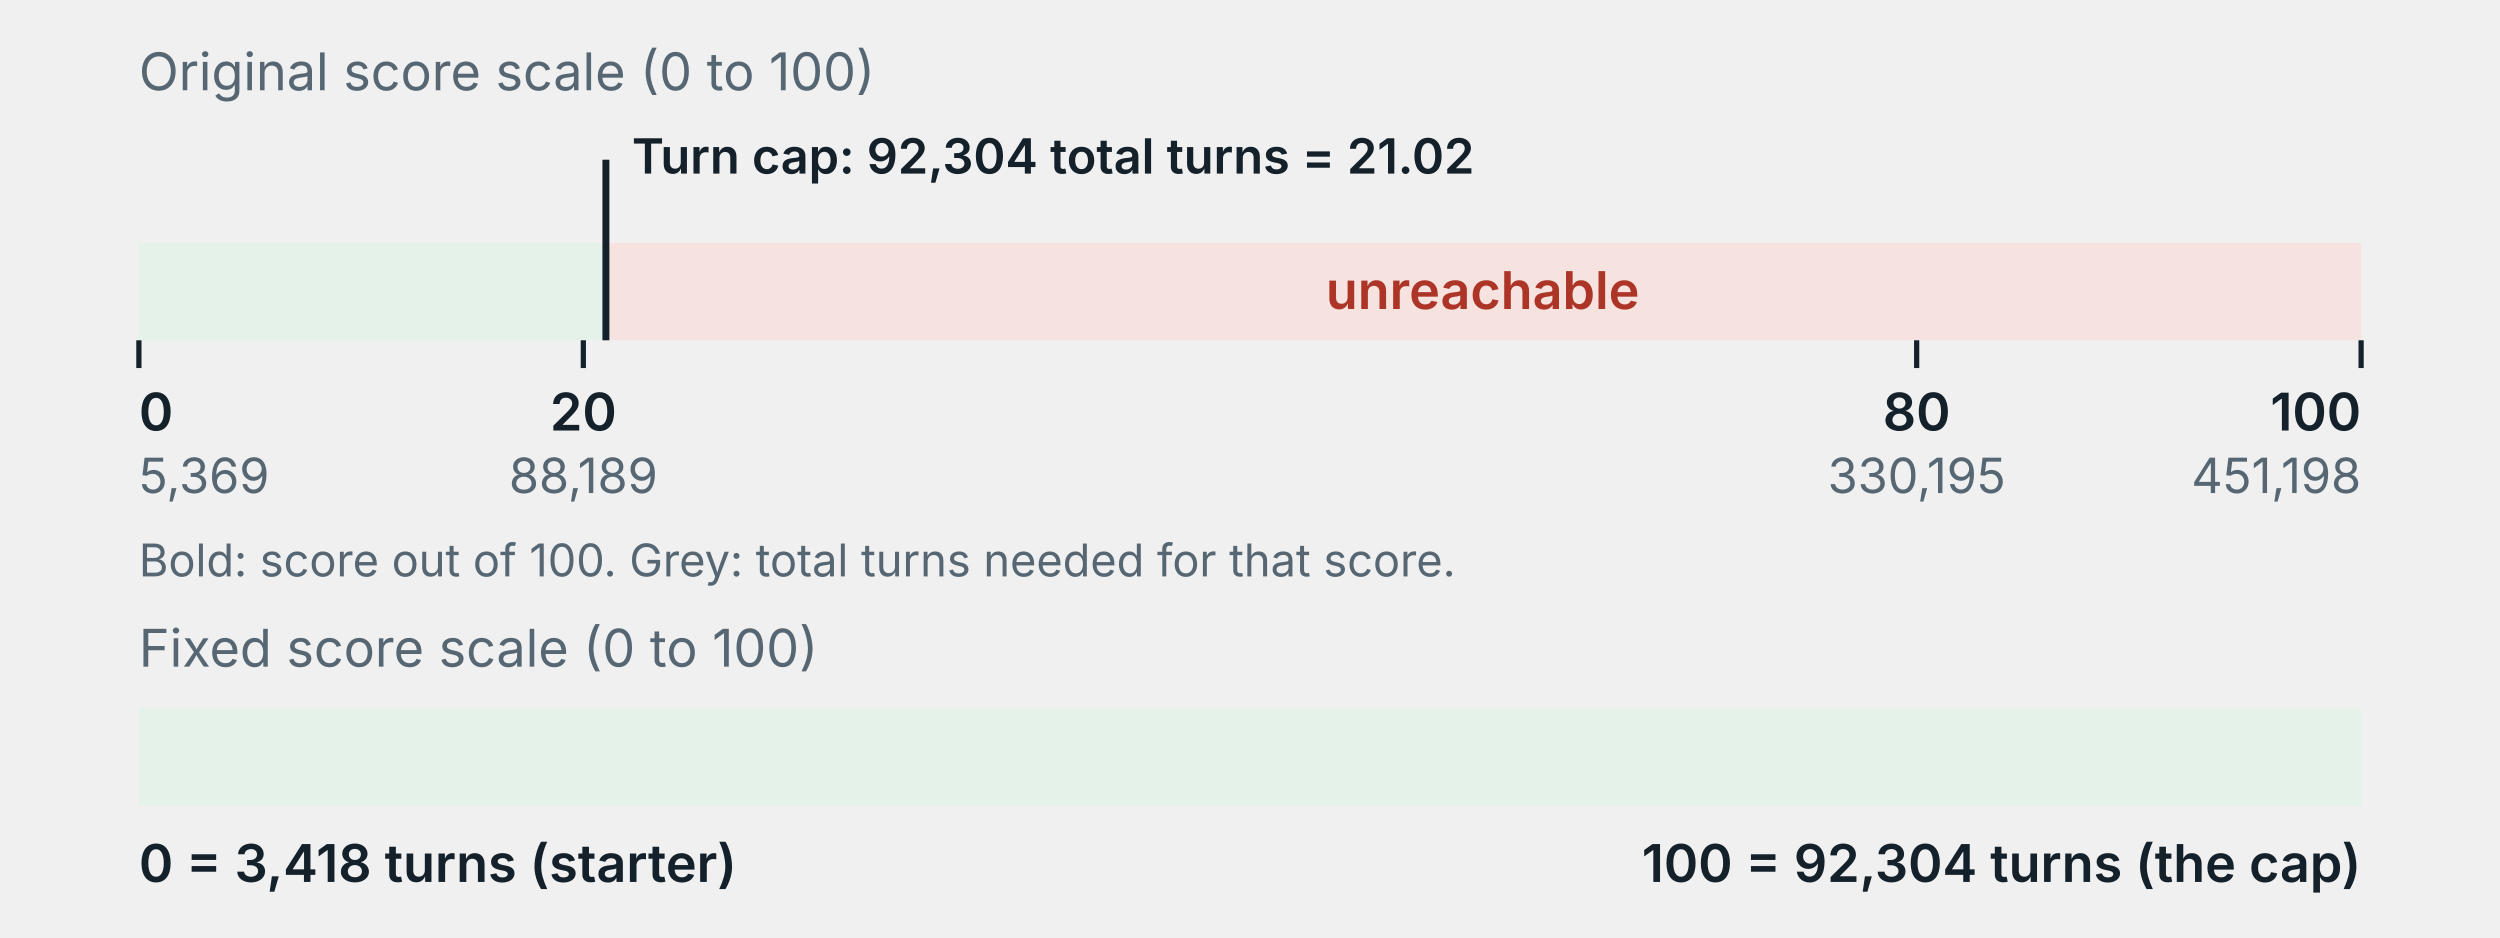
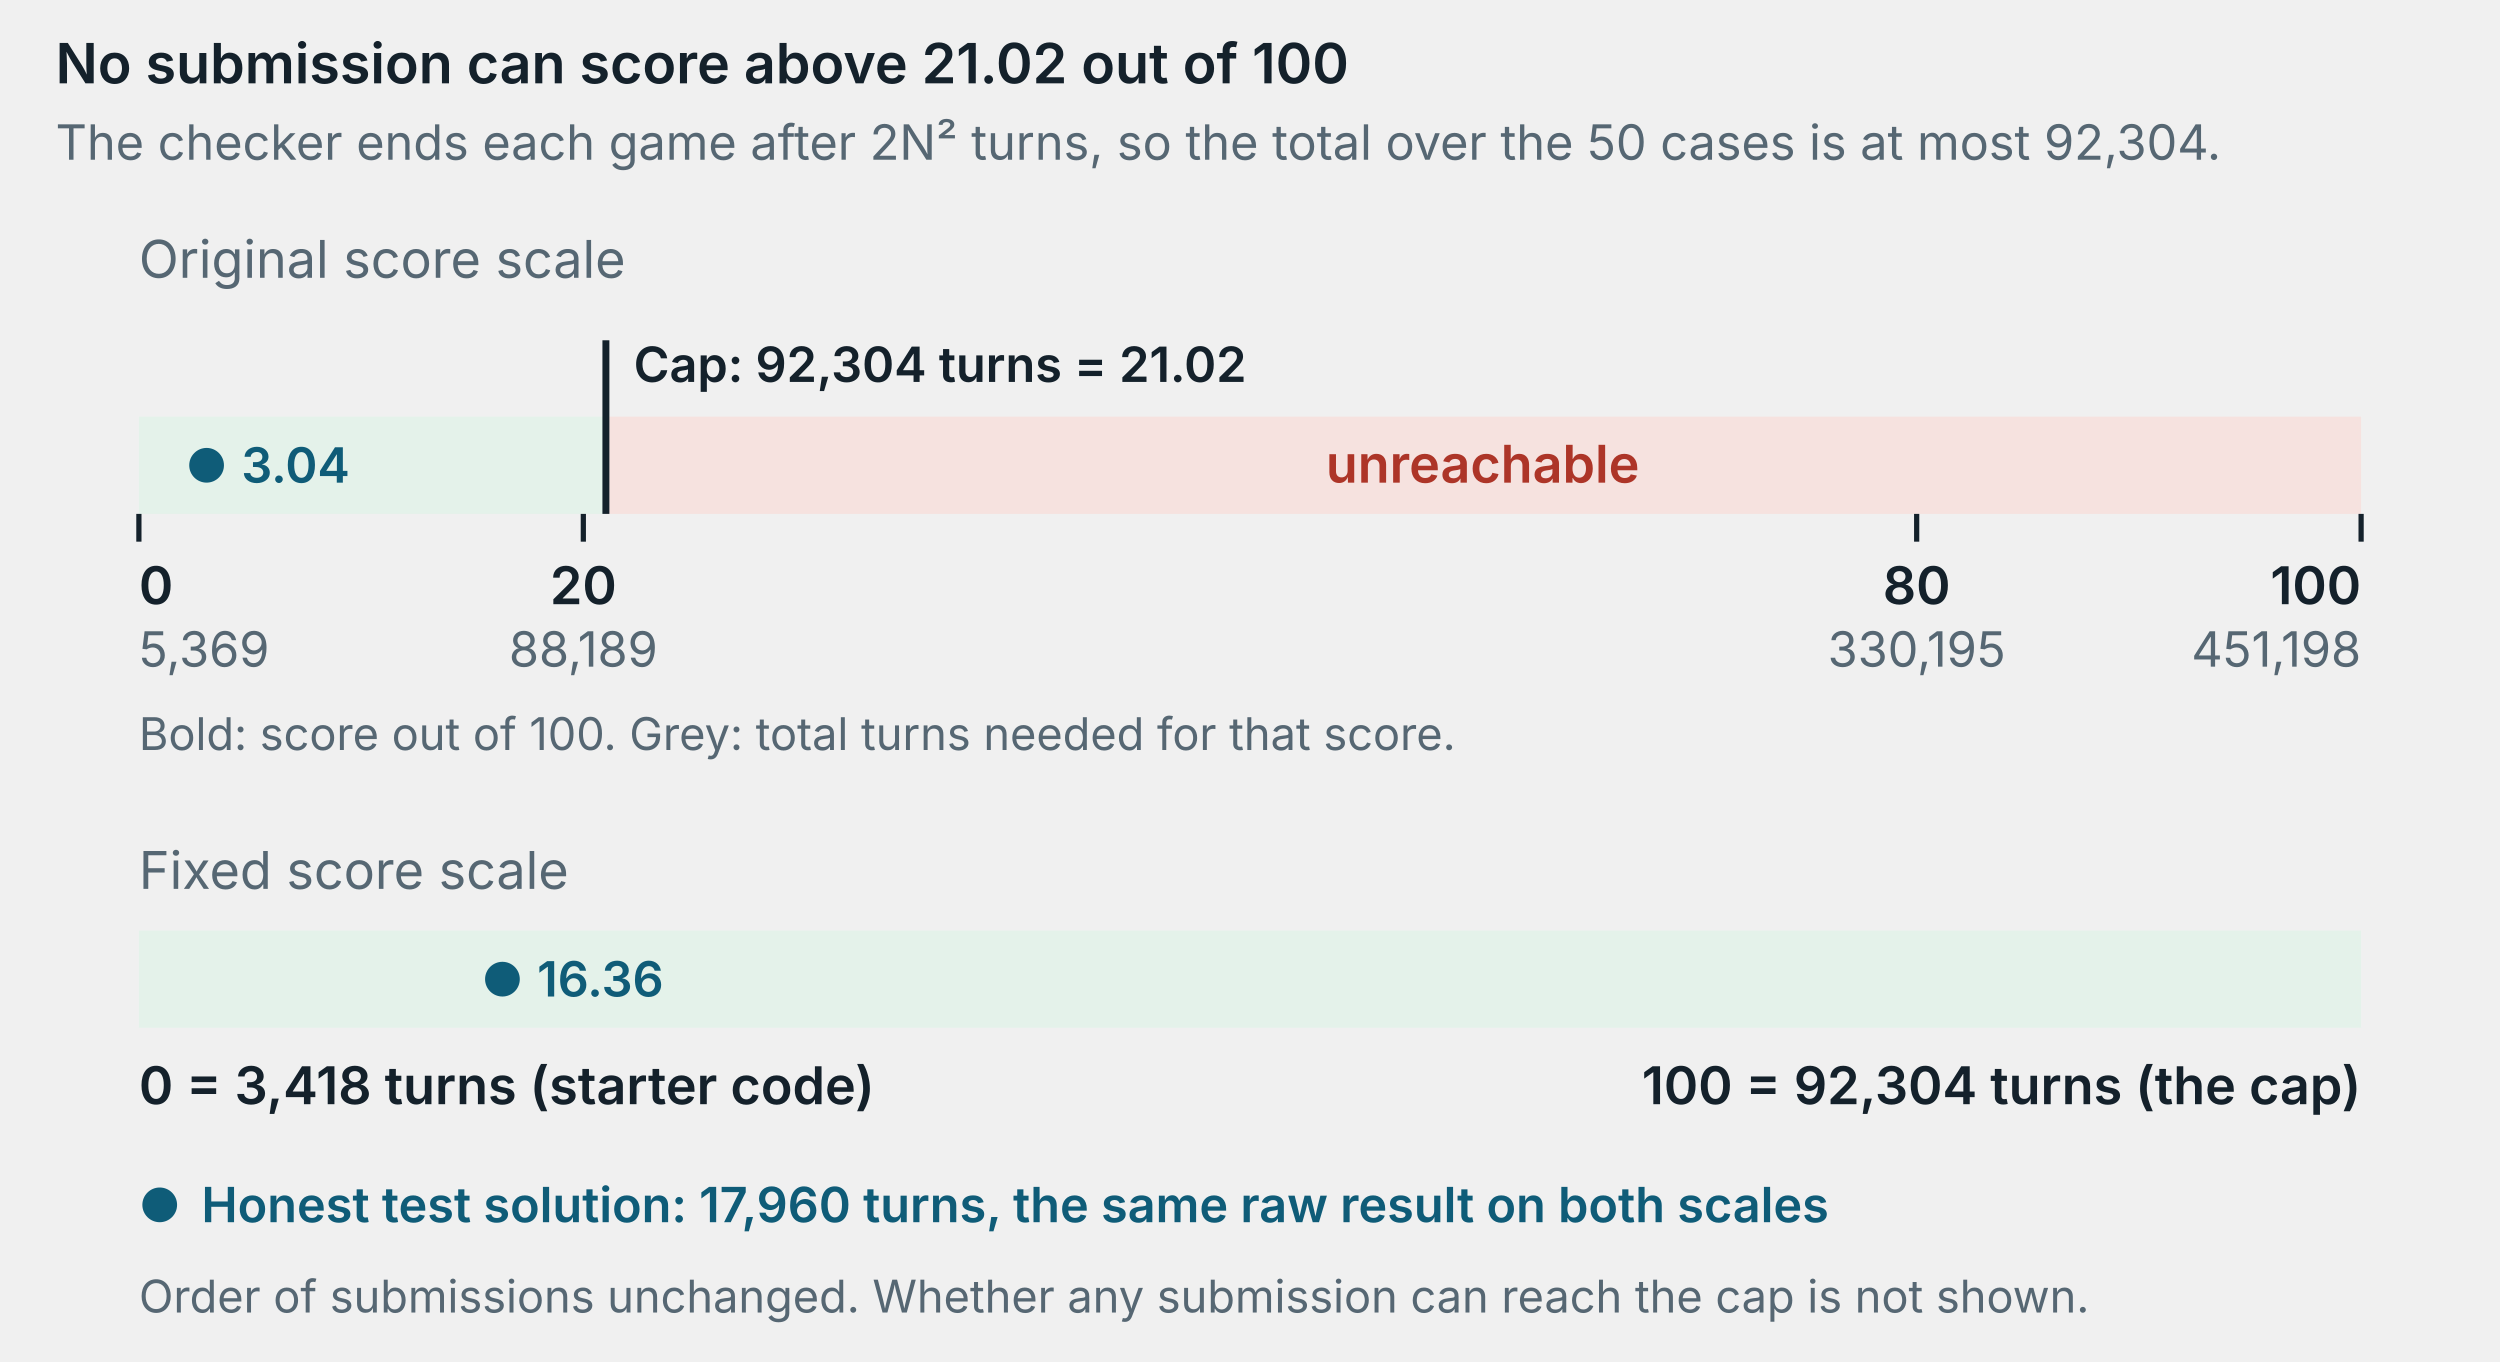
- <svg xmlns="http://www.w3.org/2000/svg" viewBox="0 0 720 270" role="img">
+ <svg xmlns="http://www.w3.org/2000/svg" viewBox="0 0 720 392" role="img">
  <style>
  .ink{fill:#14212b} .muted{fill:#566773} .rule{stroke:#d3dbe0} .bg{fill:#ffffff}
-   .good{fill:#2c7a57} .bad{fill:#ad3528} .warn{fill:#9a6510} .acc{fill:#0f5c78}
-   .goodS{stroke:#2c7a57} .badS{stroke:#ad3528} .accS{stroke:#0f5c78} .inkS{stroke:#14212b} .warnS{stroke:#9a6510}
-   .goodBg{fill:#e4f2ea} .badBg{fill:#f6e2df} .warnBg{fill:#f6ecda} .accBg{fill:#e3eff4}
+   .good{fill:#2c7a57} .bad{fill:#ad3528} .warn{fill:#9a6510} .acc{fill:#0f5c78} .onbar{fill:#ffffff}
+   .goodS{stroke:#2c7a57} .badS{stroke:#ad3528} .accS{stroke:#0f5c78} .inkS{stroke:#14212b} .warnS{stroke:#9a6510} .ruleS{stroke:#d3dbe0}
+   .goodBg{fill:#e4f2ea} .badBg{fill:#f6e2df} .warnBg{fill:#f6ecda} .accBg{fill:#e3eff4} .ruleF{fill:#eef2f4}
  text{font-family:"IBM Plex Sans",system-ui,-apple-system,"Segoe UI",sans-serif}
  @media (prefers-color-scheme: dark){
    .ink{fill:#e2e9ed} .muted{fill:#95a6b1} .rule{stroke:#2a3843} .bg{fill:#152029}
-     .good{fill:#6cc79a} .bad{fill:#f08a7c} .warn{fill:#e0a64a} .acc{fill:#6cb6d3}
-     .goodS{stroke:#6cc79a} .badS{stroke:#f08a7c} .accS{stroke:#6cb6d3} .inkS{stroke:#e2e9ed} .warnS{stroke:#e0a64a}
-     .goodBg{fill:#15302a} .badBg{fill:#3a1f1c} .warnBg{fill:#352a16} .accBg{fill:#16303c}
+     .good{fill:#6cc79a} .bad{fill:#f08a7c} .warn{fill:#e0a64a} .acc{fill:#6cb6d3} .onbar{fill:#10181f}
+     .goodS{stroke:#6cc79a} .badS{stroke:#f08a7c} .accS{stroke:#6cb6d3} .inkS{stroke:#e2e9ed} .warnS{stroke:#e0a64a} .ruleS{stroke:#2a3843}
+     .goodBg{fill:#15302a} .badBg{fill:#3a1f1c} .warnBg{fill:#352a16} .accBg{fill:#16303c} .ruleF{fill:#1d2a34}
  }
</style>
-   <text x="40" y="26" class="muted" font-size="15" text-anchor="start" font-weight="400">Original score scale (0 to 100)</text>
-   <rect x="40" y="70" width="134.5" height="28" class="goodBg" />
-   <rect x="174.5" y="70" width="505.5" height="28" class="badBg" />
-   <text x="427" y="89" class="bad" font-size="15" text-anchor="middle" font-weight="600">unreachable</text>
-   <line x1="174.5" y1="46" x2="174.5" y2="98" class="inkS" stroke-width="2" />
-   <text x="182" y="50" class="ink" font-size="14" text-anchor="start" font-weight="600">Turn cap: 92,304 total turns = 21.02</text>
-   <line x1="40" y1="98" x2="40" y2="106" class="inkS" stroke-width="1.5" />
-   <text x="40" y="124" class="ink" font-size="15" text-anchor="start" font-weight="600">0</text>
-   <text x="40" y="142" class="muted" font-size="14" text-anchor="start" font-weight="400">5,369</text>
-   <line x1="168" y1="98" x2="168" y2="106" class="inkS" stroke-width="1.5" />
-   <text x="168" y="124" class="ink" font-size="15" text-anchor="middle" font-weight="600">20</text>
-   <text x="168" y="142" class="muted" font-size="14" text-anchor="middle" font-weight="400">88,189</text>
-   <line x1="552" y1="98" x2="552" y2="106" class="inkS" stroke-width="1.5" />
-   <text x="552" y="124" class="ink" font-size="15" text-anchor="middle" font-weight="600">80</text>
-   <text x="552" y="142" class="muted" font-size="14" text-anchor="middle" font-weight="400">330,195</text>
-   <line x1="680" y1="98" x2="680" y2="106" class="inkS" stroke-width="1.5" />
-   <text x="680" y="124" class="ink" font-size="15" text-anchor="end" font-weight="600">100</text>
-   <text x="680" y="142" class="muted" font-size="14" text-anchor="end" font-weight="400">451,198</text>
-   <text x="40" y="166" class="muted" font-size="13" text-anchor="start" font-weight="400">Bold: score out of 100. Grey: total turns needed for that score.</text>
-   <text x="40" y="192" class="muted" font-size="15" text-anchor="start" font-weight="400">Fixed score scale (0 to 100)</text>
-   <rect x="40" y="204" width="640" height="28" class="goodBg" />
-   <text x="40" y="254" class="ink" font-size="15" text-anchor="start" font-weight="600">0 = 3,418 turns (starter)</text>
-   <text x="680" y="254" class="ink" font-size="15" text-anchor="end" font-weight="600">100 = 92,304 turns (the cap)</text>
+   <text x="16" y="24" class="ink" font-size="16" font-weight="600">No submission can score above 21.02 out of 100</text>
+   <text x="16" y="46" class="muted" font-size="14">The checker ends each game after 2N² turns, so the total over the 50 cases is at most 92,304.</text>
+   <text x="40" y="80" class="muted" font-size="15">Original score scale</text>
+   <rect x="40" y="120" width="134.5" height="28" class="goodBg" />
+   <rect x="174.5" y="120" width="505.5" height="28" class="badBg" />
+   <text x="427" y="139" class="bad" font-size="15" font-weight="600" text-anchor="middle">unreachable</text>
+   <line x1="174.5" y1="98" x2="174.5" y2="148" class="inkS" stroke-width="2" />
+   <text x="182.5" y="110" class="ink" font-size="14" font-weight="600">Cap: 92,304 turns = 21.02</text>
+   <circle cx="59.5" cy="134" r="5" class="acc" />
+   <text x="69.5" y="139" class="acc" font-size="14" font-weight="600">3.04</text>
+   <line x1="40.0" y1="148" x2="40.0" y2="156" class="inkS" stroke-width="1.5" />
+   <text x="40.0" y="174" class="ink" font-size="15" font-weight="600" text-anchor="start">0</text>
+   <text x="40.0" y="192" class="muted" font-size="14" text-anchor="start">5,369</text>
+   <line x1="168.0" y1="148" x2="168.0" y2="156" class="inkS" stroke-width="1.5" />
+   <text x="168.0" y="174" class="ink" font-size="15" font-weight="600" text-anchor="middle">20</text>
+   <text x="168.0" y="192" class="muted" font-size="14" text-anchor="middle">88,189</text>
+   <line x1="552.0" y1="148" x2="552.0" y2="156" class="inkS" stroke-width="1.5" />
+   <text x="552.0" y="174" class="ink" font-size="15" font-weight="600" text-anchor="middle">80</text>
+   <text x="552.0" y="192" class="muted" font-size="14" text-anchor="middle">330,195</text>
+   <line x1="680.0" y1="148" x2="680.0" y2="156" class="inkS" stroke-width="1.5" />
+   <text x="680.0" y="174" class="ink" font-size="15" font-weight="600" text-anchor="end">100</text>
+   <text x="680.0" y="192" class="muted" font-size="14" text-anchor="end">451,198</text>
+   <text x="40" y="216" class="muted" font-size="13">Bold: score out of 100. Grey: total turns needed for that score.</text>
+   <text x="40" y="256" class="muted" font-size="15">Fixed score scale</text>
+   <rect x="40" y="268" width="640" height="28" class="goodBg" />
+   <circle cx="144.7" cy="282" r="5" class="acc" />
+   <text x="154.7" y="287" class="acc" font-size="14" font-weight="600">16.36</text>
+   <text x="40" y="318" class="ink" font-size="15" font-weight="600">0 = 3,418 turns (starter code)</text>
+   <text x="680" y="318" class="ink" font-size="15" font-weight="600" text-anchor="end">100 = 92,304 turns (the cap)</text>
+   <circle cx="46" cy="347" r="5" class="acc" />
+   <text x="58" y="352" class="acc" font-size="14" font-weight="600">Honest test solution: 17,960 turns, the same raw result on both scales</text>
+   <text x="40" y="378" class="muted" font-size="13">Order of submissions unchanged. Whether any submission can reach the cap is not shown.</text>
</svg>
